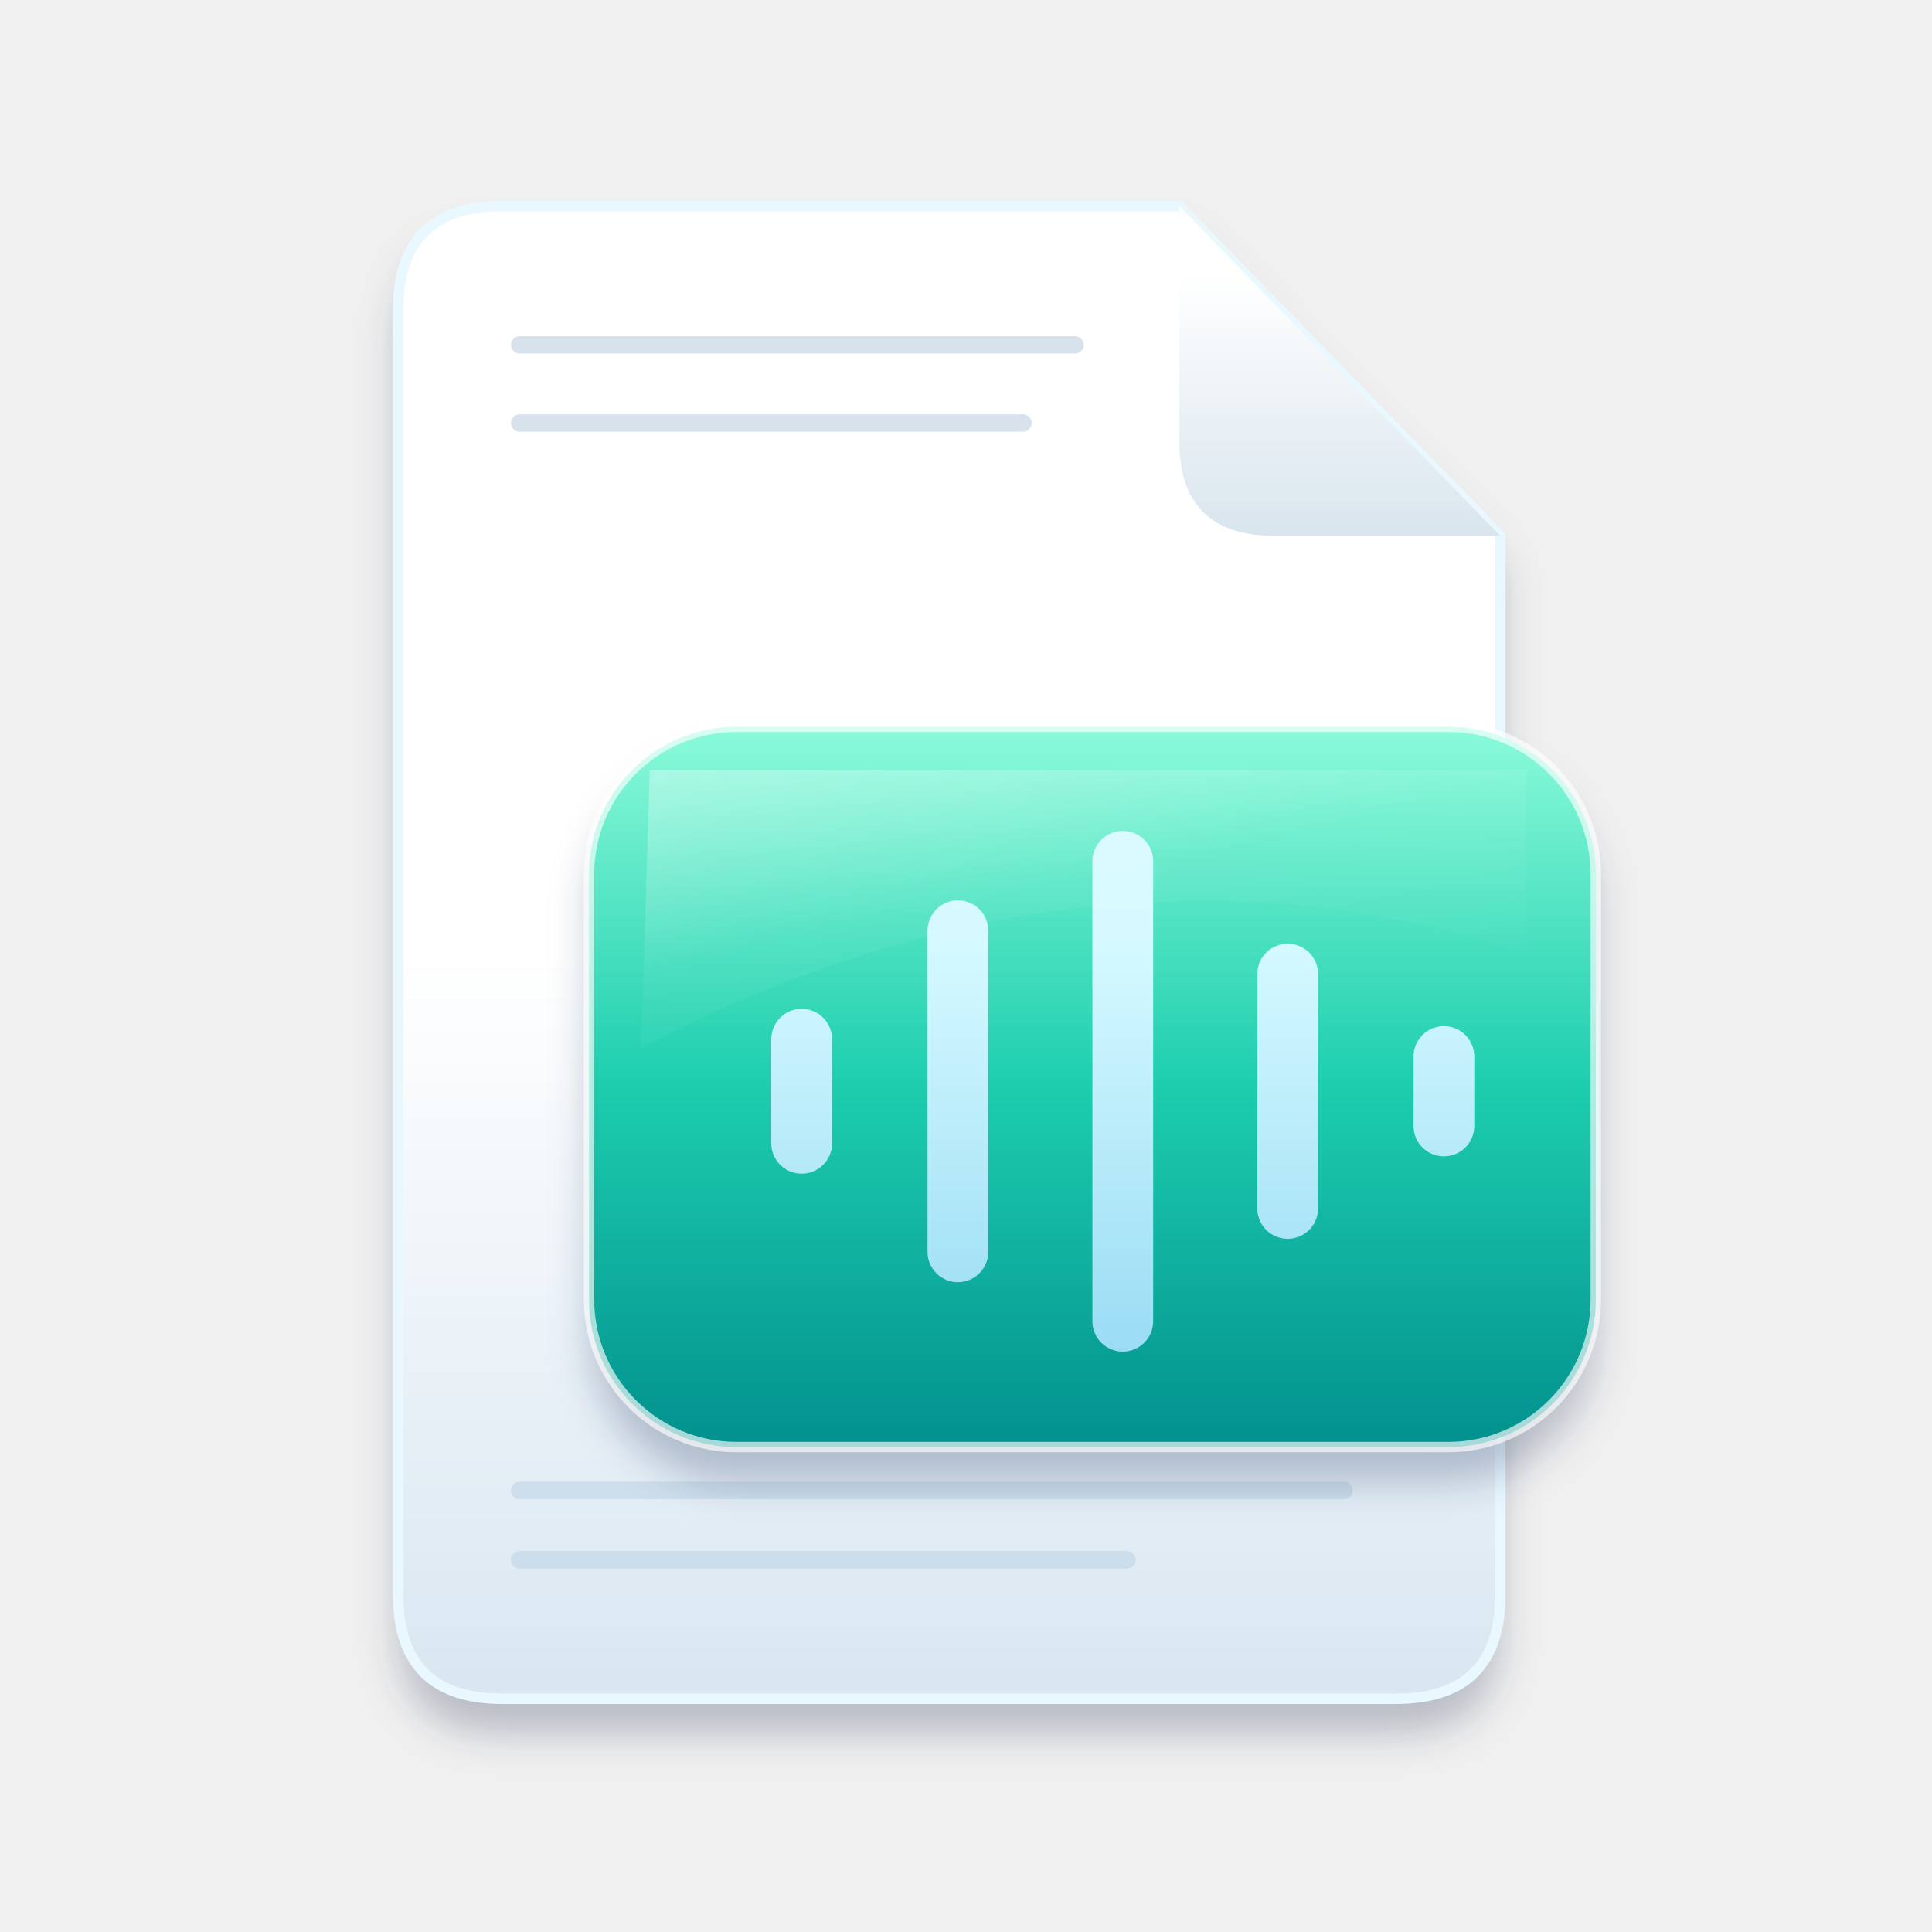
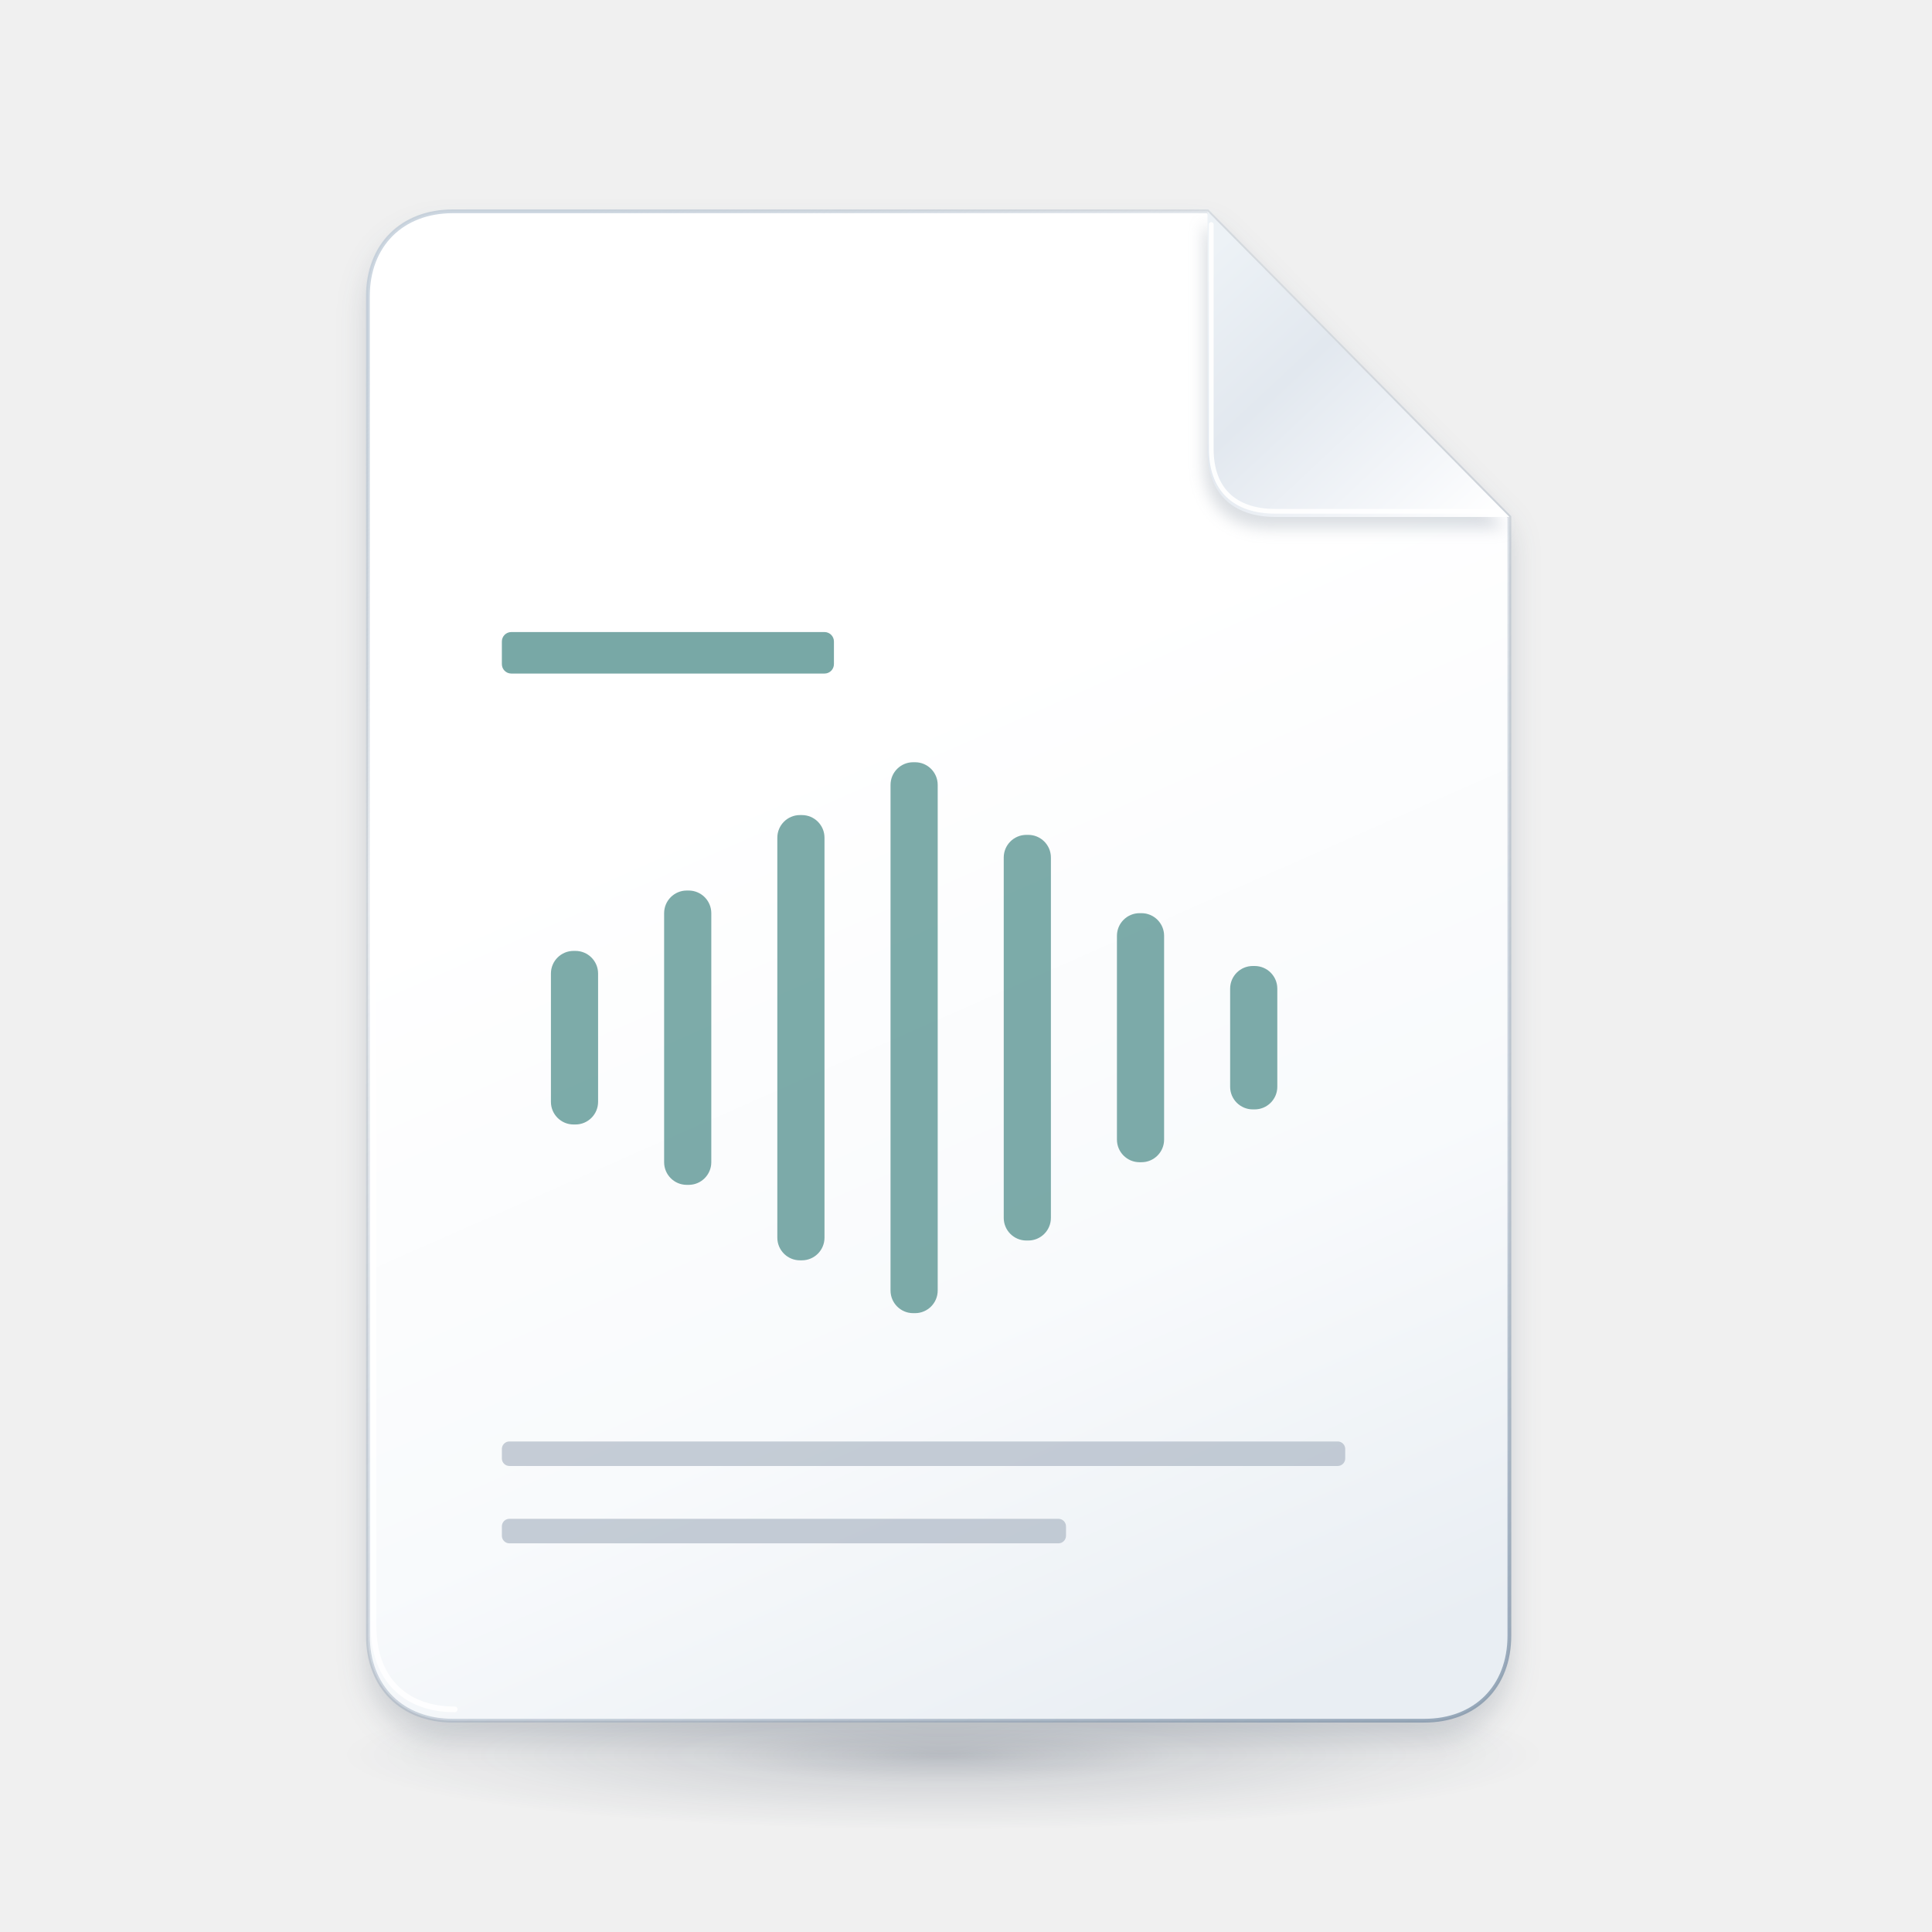
- <svg xmlns="http://www.w3.org/2000/svg" viewBox="0 0 256 256">
+ <svg xmlns="http://www.w3.org/2000/svg" width="1024" height="1024" viewBox="0 0 1024 1024">
  <defs>
-     <linearGradient id="tile" gradientUnits="userSpaceOnUse" x1="0" y1="0" x2="0" y2="256">
-       <stop offset="0.000" stop-color="#74edd0" />
-       <stop offset="0.500" stop-color="#16bda8" />
-       <stop offset="1.000" stop-color="#027f85" />
-     </linearGradient>
-     <linearGradient id="glass" gradientUnits="userSpaceOnUse" x1="0" y1="70" x2="0" y2="215">
-       <stop offset="0.000" stop-color="#c5ffff" />
-       <stop offset="0.500" stop-color="#49dafa" />
-       <stop offset="1.000" stop-color="#0871da" />
-     </linearGradient>
-     <linearGradient id="ice" gradientUnits="userSpaceOnUse" x1="0" y1="50" x2="0" y2="205">
-       <stop offset="0.000" stop-color="#ffffff" />
-       <stop offset="0.500" stop-color="#d4f9ff" />
-       <stop offset="1.000" stop-color="#74c9ed" />
-     </linearGradient>
-     <linearGradient id="paper" gradientUnits="userSpaceOnUse" x1="0" y1="40" x2="0" y2="216">
-       <stop offset="0.000" stop-color="#ffffff" />
-       <stop offset="0.500" stop-color="#ffffff" />
-       <stop offset="1.000" stop-color="#d8e6f1" />
-     </linearGradient>
-     <linearGradient id="edge" gradientUnits="userSpaceOnUse" x1="0" y1="50" x2="0" y2="210">
-       <stop offset="0.000" stop-color="#fff" />
-       <stop offset="0.500" stop-color="#99bad0" />
-       <stop offset="1.000" stop-color="#edfaff" />
-     </linearGradient>
-     <linearGradient id="dark" gradientUnits="userSpaceOnUse" x1="0" y1="45" x2="0" y2="200">
-       <stop offset="0.000" stop-color="#626f80" />
-       <stop offset="0.500" stop-color="#202b40" />
-       <stop offset="1.000" stop-color="#101827" />
-     </linearGradient>
-     <linearGradient id="violet" gradientUnits="userSpaceOnUse" x1="0" y1="55" x2="0" y2="205">
-       <stop offset="0.000" stop-color="#ffdbff" />
-       <stop offset="0.500" stop-color="#ad9cff" />
-       <stop offset="1.000" stop-color="#6655e2" />
-     </linearGradient>
-     <linearGradient id="gold" gradientUnits="userSpaceOnUse" x1="0" y1="60" x2="0" y2="210">
-       <stop offset="0.000" stop-color="#fff5c3" />
-       <stop offset="0.500" stop-color="#ffc663" />
-       <stop offset="1.000" stop-color="#de7a13" />
-     </linearGradient>
-     <linearGradient id="mint" gradientUnits="userSpaceOnUse" x1="0" y1="70" x2="0" y2="215">
-       <stop offset="0.000" stop-color="#cbfff0" />
-       <stop offset="0.500" stop-color="#44e1bb" />
-       <stop offset="1.000" stop-color="#07998c" />
-     </linearGradient>
-     <radialGradient id="light" cx=".3" cy="0" r="1">
-       <stop stop-color="#fff" stop-opacity=".4" />
-       <stop offset=".7" stop-color="#fff" stop-opacity="0" />
-     </radialGradient>
-     <linearGradient id="rim" x2=".1" y2="1">
-       <stop stop-color="#fff" stop-opacity=".8" />
-       <stop offset=".5" stop-color="#fff" stop-opacity=".08" />
-       <stop offset="1" stop-color="#fff" stop-opacity=".32" />
-     </linearGradient>
-     <linearGradient id="sheen" x2=".7" y2="1">
-       <stop stop-color="#fff" stop-opacity=".65" />
-       <stop offset=".5" stop-color="#fff" stop-opacity=".1" />
-       <stop offset="1" stop-color="#fff" stop-opacity="0" />
-     </linearGradient>
-     <filter id="shadow" x="-40%" y="-40%" width="180%" height="200%">
+     <linearGradient id="tile-files" gradientUnits="userSpaceOnUse" x1="400" y1="100" x2="640" y2="924">
+       <stop offset="0" stop-color="#50bdf0" stop-opacity="1" />
+       <stop offset="0.24" stop-color="#258ddd" stop-opacity="1" />
+       <stop offset="0.63" stop-color="#2169c8" stop-opacity="1" />
+       <stop offset="1" stop-color="#254caa" stop-opacity="1" />
+     </linearGradient>
+     <linearGradient id="tile-settings" gradientUnits="userSpaceOnUse" x1="350" y1="100" x2="650" y2="924">
+       <stop offset="0" stop-color="#8495ba" stop-opacity="1" />
+       <stop offset="0.28" stop-color="#60749c" stop-opacity="1" />
+       <stop offset="0.65" stop-color="#39496f" stop-opacity="1" />
+       <stop offset="1" stop-color="#252e4b" stop-opacity="1" />
+     </linearGradient>
+     <linearGradient id="glass" gradientUnits="userSpaceOnUse" x1="300" y1="300" x2="700" y2="830">
+       <stop offset="0" stop-color="#f2fcff" stop-opacity="0.84" />
+       <stop offset="0.22" stop-color="#c6edff" stop-opacity="0.53" />
+       <stop offset="0.57" stop-color="#8acdf3" stop-opacity="0.28" />
+       <stop offset="0.82" stop-color="#82c9f0" stop-opacity="0.32" />
+       <stop offset="1" stop-color="#b2e8ff" stop-opacity="0.74" />
+     </linearGradient>
+     <linearGradient id="folder-back" gradientUnits="userSpaceOnUse" x1="420" y1="150" x2="570" y2="860">
+       <stop offset="0" stop-color="#b9e6fb" stop-opacity="1" />
+       <stop offset="0.3" stop-color="#8acaf1" stop-opacity="1" />
+       <stop offset="0.72" stop-color="#549ad5" stop-opacity="1" />
+       <stop offset="1" stop-color="#3a79b5" stop-opacity="1" />
+     </linearGradient>
+     <linearGradient id="folder-front" gradientUnits="userSpaceOnUse" x1="430" y1="350" x2="560" y2="870">
+       <stop offset="0" stop-color="#c7edfc" stop-opacity="1" />
+       <stop offset="0.14" stop-color="#aedffa" stop-opacity="1" />
+       <stop offset="0.52" stop-color="#8dc9ef" stop-opacity="1" />
+       <stop offset="0.88" stop-color="#7ab9e5" stop-opacity="1" />
+       <stop offset="1" stop-color="#6ba8d7" stop-opacity="1" />
+     </linearGradient>
+     <linearGradient id="rim" gradientUnits="userSpaceOnUse" x1="380" y1="180" x2="600" y2="850">
+       <stop offset="0" stop-color="#ffffff" stop-opacity="0.94" />
+       <stop offset="0.26" stop-color="#f4fcff" stop-opacity="0.43" />
+       <stop offset="0.57" stop-color="#c1def8" stop-opacity="0.07" />
+       <stop offset="0.85" stop-color="#c4e3fd" stop-opacity="0.12" />
+       <stop offset="1" stop-color="#def4ff" stop-opacity="0.28" />
+     </linearGradient>
+     <linearGradient id="glass-rim" gradientUnits="userSpaceOnUse" x1="300" y1="280" x2="700" y2="810">
+       <stop offset="0" stop-color="#fff" stop-opacity="1" />
+       <stop offset="0.23" stop-color="#effaff" stop-opacity="0.78" />
+       <stop offset="0.53" stop-color="#c0ddff" stop-opacity="0.25" />
+       <stop offset="0.78" stop-color="#5d83b1" stop-opacity="0.52" />
+       <stop offset="1" stop-color="#c9e6ff" stop-opacity="0.9" />
+     </linearGradient>
+     <linearGradient id="glass-bottom" gradientUnits="userSpaceOnUse" x1="0" y1="450" x2="0" y2="810">
+       <stop offset="0" stop-color="#d4edff" stop-opacity="0.0" />
+       <stop offset="0.6" stop-color="#b4daff" stop-opacity="0.0" />
+       <stop offset="0.85" stop-color="#b0dcff" stop-opacity="0.17" />
+       <stop offset="1" stop-color="#e1f4ff" stop-opacity="0.6" />
+     </linearGradient>
+     <linearGradient id="inner-rim" gradientUnits="userSpaceOnUse" x1="0" y1="370" x2="0" y2="652">
+       <stop offset="0" stop-color="#274b76" stop-opacity="0.6" />
+       <stop offset="0.28" stop-color="#7dadd1" stop-opacity="0.24" />
+       <stop offset="0.56" stop-color="#c7e7ff" stop-opacity="0.2" />
+       <stop offset="1" stop-color="#e8f9ff" stop-opacity="0.62" />
+     </linearGradient>
+     <radialGradient id="top-light" gradientUnits="userSpaceOnUse" cx="0" cy="0" r="1" gradientTransform="translate(340 120) scale(720 680)">
+       <stop offset="0" stop-color="#f1fcff" stop-opacity="0.43" />
+       <stop offset="0.43" stop-color="#d3eeff" stop-opacity="0.1" />
+       <stop offset="1" stop-color="#d3eeff" stop-opacity="0" />
+     </radialGradient>
+     <radialGradient id="bottom-shade" gradientUnits="userSpaceOnUse" cx="0" cy="0" r="1" gradientTransform="translate(820 890) scale(720 560)">
+       <stop offset="0" stop-color="#12244b" stop-opacity="0.32" />
+       <stop offset="1" stop-color="#12244b" stop-opacity="0" />
+     </radialGradient>
+     <radialGradient id="glass-glow" gradientUnits="userSpaceOnUse" cx="0" cy="0" r="1" gradientTransform="translate(335 366) scale(510 500)">
+       <stop offset="0" stop-color="#ffffff" stop-opacity="0.52" />
+       <stop offset="0.42" stop-color="#e7faff" stop-opacity="0.13" />
+       <stop offset="1" stop-color="#e7faff" stop-opacity="0" />
+     </radialGradient>
+     <radialGradient id="edge-glow" gradientUnits="userSpaceOnUse" cx="0" cy="0" r="1" gradientTransform="translate(295 325) scale(360 260)">
+       <stop offset="0" stop-color="#ffffff" stop-opacity="0.85" />
+       <stop offset="0.28" stop-color="#effaff" stop-opacity="0.28" />
+       <stop offset="0.65" stop-color="#d6ebff" stop-opacity="0.03" />
+       <stop offset="1" stop-color="#d6ebff" stop-opacity="0.0" />
+     </radialGradient>
+     <radialGradient id="glass-caustic" gradientUnits="userSpaceOnUse" cx="0" cy="0" r="1" gradientTransform="translate(544 753) scale(246 44)">
+       <stop offset="0" stop-color="#d2ebff" stop-opacity="0.5" />
+       <stop offset="0.24" stop-color="#a3d3ff" stop-opacity="0.14" />
+       <stop offset="1" stop-color="#7ebeff" stop-opacity="0.0" />
+     </radialGradient>
+     <radialGradient id="gear-refraction" gradientUnits="userSpaceOnUse" cx="0" cy="0" r="1" gradientTransform="translate(345 673) scale(223 163)">
+       <stop offset="0" stop-color="#9edcf6" stop-opacity="0.5" />
+       <stop offset="0.44" stop-color="#a9d6f5" stop-opacity="0.1" />
+       <stop offset="1" stop-color="#94c9f3" stop-opacity="0" />
+     </radialGradient>
+     <radialGradient id="ground" cx=".5" cy=".5" r=".5">
+       <stop stop-color="#14233b" stop-opacity=".24" />
+       <stop offset=".38" stop-color="#14233b" stop-opacity=".11" />
+       <stop offset="1" stop-color="#14233b" stop-opacity="0" />
+     </radialGradient>
+     <linearGradient id="paper" gradientUnits="userSpaceOnUse" x1="300" y1="120" x2="650" y2="914">
+       <stop offset="0" stop-color="#ffffff" stop-opacity="1" />
+       <stop offset="0.35" stop-color="#ffffff" stop-opacity="1" />
+       <stop offset="0.72" stop-color="#f8fafc" stop-opacity="1" />
+       <stop offset="1" stop-color="#e9eef3" stop-opacity="1" />
+     </linearGradient>
+     <linearGradient id="paper-fold" gradientUnits="userSpaceOnUse" x1="650" y1="125" x2="790" y2="275">
+       <stop offset="0" stop-color="#edf2f6" stop-opacity="1" />
+       <stop offset="0.38" stop-color="#e2e8ef" stop-opacity="1" />
+       <stop offset="0.8" stop-color="#f5f7fa" stop-opacity="1" />
+       <stop offset="1" stop-color="#ffffff" stop-opacity="1" />
+     </linearGradient>
+     <linearGradient id="paper-edge" gradientUnits="userSpaceOnUse" x1="240" y1="160" x2="770" y2="910">
+       <stop offset="0" stop-color="#bbc8d5" stop-opacity="0.75" />
+       <stop offset="0.25" stop-color="#a4b2c2" stop-opacity="0.25" />
+       <stop offset="0.75" stop-color="#9baabc" stop-opacity="0.55" />
+       <stop offset="1" stop-color="#7c91a7" stop-opacity="0.75" />
+     </linearGradient>
+     <linearGradient id="bin" gradientUnits="userSpaceOnUse" x1="175" y1="0" x2="845" y2="0">
+       <stop offset="0" stop-color="#838f9a" stop-opacity="0.88" />
+       <stop offset="0.1" stop-color="#b5bfc7" stop-opacity="0.81" />
+       <stop offset="0.24" stop-color="#e6ebed" stop-opacity="0.87" />
+       <stop offset="0.43" stop-color="#d2dade" stop-opacity="0.77" />
+       <stop offset="0.66" stop-color="#b1bdc5" stop-opacity="0.82" />
+       <stop offset="0.84" stop-color="#8d9ba7" stop-opacity="0.91" />
+       <stop offset="1" stop-color="#6e7d8b" stop-opacity="0.92" />
+     </linearGradient>
+     <linearGradient id="bin-shade" gradientUnits="userSpaceOnUse" x1="0" y1="260" x2="0" y2="888">
+       <stop offset="0" stop-color="#f5f8fa" stop-opacity="0.42" />
+       <stop offset="0.22" stop-color="#f5f8fa" stop-opacity="0" />
+       <stop offset="0.72" stop-color="#334452" stop-opacity="0.03" />
+       <stop offset="1" stop-color="#344757" stop-opacity="0.26" />
+     </linearGradient>
+     <linearGradient id="metal" gradientUnits="userSpaceOnUse" x1="240" y1="220" x2="730" y2="830">
+       <stop offset="0" stop-color="#c9d3dc" stop-opacity="1" />
+       <stop offset="0.1" stop-color="#f9fcff" stop-opacity="1" />
+       <stop offset="0.25" stop-color="#a8b6c3" stop-opacity="1" />
+       <stop offset="0.51" stop-color="#d4dfe6" stop-opacity="1" />
+       <stop offset="0.79" stop-color="#edf3f7" stop-opacity="1" />
+       <stop offset="1" stop-color="#738699" stop-opacity="1" />
+     </linearGradient>
+     <linearGradient id="lens" gradientUnits="userSpaceOnUse" x1="350" y1="300" x2="670" y2="750">
+       <stop offset="0" stop-color="#effaff" stop-opacity="0.93" />
+       <stop offset="0.3" stop-color="#d1ebff" stop-opacity="0.84" />
+       <stop offset="0.57" stop-color="#a2c4eb" stop-opacity="0.9" />
+       <stop offset="1" stop-color="#81a9d9" stop-opacity="0.96" />
+     </linearGradient>
+     <radialGradient id="lens-reflection" gradientUnits="userSpaceOnUse" cx="0" cy="0" r="1" gradientTransform="translate(425 352) scale(255 285)">
+       <stop offset="0" stop-color="#ffffff" stop-opacity="0.82" />
+       <stop offset="0.35" stop-color="#edfaff" stop-opacity="0.23" />
+       <stop offset="0.75" stop-color="#d7edff" stop-opacity="0.03" />
+       <stop offset="1" stop-color="#d7edff" stop-opacity="0.15" />
+     </radialGradient>
+     <linearGradient id="slot" gradientUnits="userSpaceOnUse" x1="320" y1="300" x2="680" y2="760">
+       <stop offset="0" stop-color="#18304d" stop-opacity="0.8" />
+       <stop offset="0.2" stop-color="#294664" stop-opacity="0.67" />
+       <stop offset="0.55" stop-color="#284c73" stop-opacity="0.54" />
+       <stop offset="1" stop-color="#92b3d4" stop-opacity="0.42" />
+     </linearGradient>
+     <linearGradient id="impression" gradientUnits="userSpaceOnUse" x1="0" y1="450" x2="0" y2="740">
+       <stop offset="0" stop-color="#4683b4" stop-opacity="0.98" />
+       <stop offset="0.35" stop-color="#4683b4" stop-opacity="0.87" />
+       <stop offset="1" stop-color="#4683b4" stop-opacity="0.7" />
+     </linearGradient>
+     <linearGradient id="folder-lip" gradientUnits="userSpaceOnUse" x1="0" y1="351" x2="0" y2="375">
+       <stop offset="0" stop-color="#f8fdff" stop-opacity="0.9" />
+       <stop offset="0.2" stop-color="#e5f5ff" stop-opacity="0.8" />
+       <stop offset="0.65" stop-color="#bce0f8" stop-opacity="0.25" />
+       <stop offset="1" stop-color="#6b9dc6" stop-opacity="0.1" />
+     </linearGradient>
+     <radialGradient id="folder-volume" gradientUnits="userSpaceOnUse" cx="0" cy="0" r="1" gradientTransform="translate(510 570) scale(470 420)">
+       <stop offset="0" stop-color="#1f568a" stop-opacity="0.0" />
+       <stop offset="0.86" stop-color="#1f568a" stop-opacity="0.0" />
+       <stop offset="1" stop-color="#1f568a" stop-opacity="0.2" />
+     </radialGradient>
+     <linearGradient id="bin-inside" gradientUnits="userSpaceOnUse" x1="400" y1="210" x2="560" y2="400">
+       <stop offset="0" stop-color="#6c7c8b" stop-opacity="1" />
+       <stop offset="0.32" stop-color="#8b9aa7" stop-opacity="1" />
+       <stop offset="0.7" stop-color="#c4cfd7" stop-opacity="1" />
+       <stop offset="1" stop-color="#e7edf1" stop-opacity="1" />
+     </linearGradient>
+     <filter id="wide" x="-50%" y="-60%" width="200%" height="240%" color-interpolation-filters="sRGB">
+       <feGaussianBlur stdDeviation="18" />
+     </filter>
+     <filter id="contact" x="-50%" y="-60%" width="200%" height="240%" color-interpolation-filters="sRGB">
+       <feGaussianBlur stdDeviation="8" />
+     </filter>
+     <filter id="soft" x="-50%" y="-60%" width="200%" height="240%" color-interpolation-filters="sRGB">
      <feGaussianBlur stdDeviation="4" />
    </filter>
-     <filter id="layer" x="-40%" y="-40%" width="180%" height="200%">
-       <feGaussianBlur stdDeviation="2.2" />
-     </filter>
-     <clipPath id="clip">
-       <path d="M246.000,128.000L245.999,137.243L245.996,141.072L245.990,144.009L245.982,146.485L245.972,148.667L245.960,150.639L245.946,152.451L245.929,154.138L245.910,155.723L245.889,157.220L245.866,158.645L245.840,160.005L245.812,161.309L245.782,162.564L245.750,163.773L245.716,164.943L245.679,166.076L245.640,167.176L245.599,168.245L245.555,169.285L245.510,170.299L245.462,171.289L245.412,172.255L245.360,173.200L245.305,174.125L245.248,175.031L245.189,175.919L245.128,176.790L245.065,177.645L244.999,178.484L244.931,179.309L244.861,180.119L244.788,180.917L244.714,181.701L244.637,182.473L244.558,183.234L244.476,183.983L244.393,184.721L244.307,185.448L244.218,186.166L244.128,186.873L244.035,187.571L243.940,188.260L243.843,188.940L243.744,189.612L243.642,190.274L243.538,190.929L243.432,191.576L243.323,192.215L243.212,192.847L243.099,193.471L242.984,194.089L242.866,194.699L242.746,195.302L242.624,195.899L242.499,196.490L242.372,197.074L242.243,197.652L242.112,198.224L241.978,198.790L241.842,199.350L241.704,199.904L241.563,200.453L241.420,200.996L241.275,201.534L241.127,202.067L240.977,202.595L240.825,203.117L240.670,203.635L240.513,204.147L240.354,204.655L240.192,205.157L240.028,205.656L239.862,206.149L239.693,206.638L239.522,207.123L239.349,207.603L239.173,208.078L238.995,208.550L238.815,209.017L238.632,209.480L238.446,209.939L238.259,210.393L238.069,210.844L237.876,211.291L237.681,211.733L237.484,212.172L237.284,212.607L237.082,213.038L236.877,213.466L236.670,213.889L236.461,214.309L236.249,214.726L236.034,215.138L235.818,215.548L235.598,215.953L235.376,216.355L235.152,216.754L234.925,217.149L234.696,217.541L234.464,217.929L234.230,218.314L233.993,218.696L233.754,219.074L233.512,219.449L233.267,219.821L233.020,220.190L232.771,220.555L232.519,220.918L232.264,221.277L232.007,221.633L231.747,221.986L231.484,222.335L231.219,222.682L230.951,223.026L230.681,223.367L230.408,223.704L230.132,224.039L229.854,224.371L229.573,224.699L229.289,225.025L229.002,225.348L228.713,225.668L228.421,225.986L228.126,226.300L227.829,226.611L227.529,226.920L227.226,227.226L226.920,227.529L226.611,227.829L226.300,228.126L225.986,228.421L225.668,228.713L225.348,229.002L225.025,229.289L224.699,229.573L224.371,229.854L224.039,230.132L223.704,230.408L223.367,230.681L223.026,230.951L222.682,231.219L222.335,231.484L221.986,231.747L221.633,232.007L221.277,232.264L220.918,232.519L220.555,232.771L220.190,233.020L219.821,233.267L219.449,233.512L219.074,233.754L218.696,233.993L218.314,234.230L217.929,234.464L217.541,234.696L217.149,234.925L216.754,235.152L216.355,235.376L215.953,235.598L215.548,235.818L215.138,236.034L214.726,236.249L214.309,236.461L213.889,236.670L213.466,236.877L213.038,237.082L212.607,237.284L212.172,237.484L211.733,237.681L211.291,237.876L210.844,238.069L210.393,238.259L209.939,238.446L209.480,238.632L209.017,238.815L208.550,238.995L208.078,239.173L207.603,239.349L207.123,239.522L206.638,239.693L206.149,239.862L205.656,240.028L205.157,240.192L204.655,240.354L204.147,240.513L203.635,240.670L203.117,240.825L202.595,240.977L202.067,241.127L201.534,241.275L200.996,241.420L200.453,241.563L199.904,241.704L199.350,241.842L198.790,241.978L198.224,242.112L197.652,242.243L197.074,242.372L196.490,242.499L195.899,242.624L195.302,242.746L194.699,242.866L194.089,242.984L193.471,243.099L192.847,243.212L192.215,243.323L191.576,243.432L190.929,243.538L190.274,243.642L189.612,243.744L188.940,243.843L188.260,243.940L187.571,244.035L186.873,244.128L186.166,244.218L185.448,244.307L184.721,244.393L183.983,244.476L183.234,244.558L182.473,244.637L181.701,244.714L180.917,244.788L180.119,244.861L179.309,244.931L178.484,244.999L177.645,245.065L176.790,245.128L175.919,245.189L175.031,245.248L174.125,245.305L173.200,245.360L172.255,245.412L171.289,245.462L170.299,245.510L169.285,245.555L168.245,245.599L167.176,245.640L166.076,245.679L164.943,245.716L163.773,245.750L162.564,245.782L161.309,245.812L160.005,245.840L158.645,245.866L157.220,245.889L155.723,245.910L154.138,245.929L152.451,245.946L150.639,245.960L148.667,245.972L146.485,245.982L144.009,245.990L141.072,245.996L137.243,245.999L128.000,246.000L118.757,245.999L114.928,245.996L111.991,245.990L109.515,245.982L107.333,245.972L105.361,245.960L103.549,245.946L101.862,245.929L100.277,245.910L98.780,245.889L97.355,245.866L95.995,245.840L94.691,245.812L93.436,245.782L92.227,245.750L91.057,245.716L89.924,245.679L88.824,245.640L87.755,245.599L86.715,245.555L85.701,245.510L84.711,245.462L83.745,245.412L82.800,245.360L81.875,245.305L80.969,245.248L80.081,245.189L79.210,245.128L78.355,245.065L77.516,244.999L76.691,244.931L75.881,244.861L75.083,244.788L74.299,244.714L73.527,244.637L72.766,244.558L72.017,244.476L71.279,244.393L70.552,244.307L69.834,244.218L69.127,244.128L68.429,244.035L67.740,243.940L67.060,243.843L66.388,243.744L65.726,243.642L65.071,243.538L64.424,243.432L63.785,243.323L63.153,243.212L62.529,243.099L61.911,242.984L61.301,242.866L60.698,242.746L60.101,242.624L59.510,242.499L58.926,242.372L58.348,242.243L57.776,242.112L57.210,241.978L56.650,241.842L56.096,241.704L55.547,241.563L55.004,241.420L54.466,241.275L53.933,241.127L53.405,240.977L52.883,240.825L52.365,240.670L51.853,240.513L51.345,240.354L50.843,240.192L50.344,240.028L49.851,239.862L49.362,239.693L48.877,239.522L48.397,239.349L47.922,239.173L47.450,238.995L46.983,238.815L46.520,238.632L46.061,238.446L45.607,238.259L45.156,238.069L44.709,237.876L44.267,237.681L43.828,237.484L43.393,237.284L42.962,237.082L42.534,236.877L42.111,236.670L41.691,236.461L41.274,236.249L40.862,236.034L40.452,235.818L40.047,235.598L39.645,235.376L39.246,235.152L38.851,234.925L38.459,234.696L38.071,234.464L37.686,234.230L37.304,233.993L36.926,233.754L36.551,233.512L36.179,233.267L35.810,233.020L35.445,232.771L35.082,232.519L34.723,232.264L34.367,232.007L34.014,231.747L33.665,231.484L33.318,231.219L32.974,230.951L32.633,230.681L32.296,230.408L31.961,230.132L31.629,229.854L31.301,229.573L30.975,229.289L30.652,229.002L30.332,228.713L30.014,228.421L29.700,228.126L29.389,227.829L29.080,227.529L28.774,227.226L28.471,226.920L28.171,226.611L27.874,226.300L27.579,225.986L27.287,225.668L26.998,225.348L26.711,225.025L26.427,224.699L26.146,224.371L25.868,224.039L25.592,223.704L25.319,223.367L25.049,223.026L24.781,222.682L24.516,222.335L24.253,221.986L23.993,221.633L23.736,221.277L23.481,220.918L23.229,220.555L22.980,220.190L22.733,219.821L22.488,219.449L22.246,219.074L22.007,218.696L21.770,218.314L21.536,217.929L21.304,217.541L21.075,217.149L20.848,216.754L20.624,216.355L20.402,215.953L20.182,215.548L19.966,215.138L19.751,214.726L19.539,214.309L19.330,213.889L19.123,213.466L18.918,213.038L18.716,212.607L18.516,212.172L18.319,211.733L18.124,211.291L17.931,210.844L17.741,210.393L17.554,209.939L17.368,209.480L17.185,209.017L17.005,208.550L16.827,208.078L16.651,207.603L16.478,207.123L16.307,206.638L16.138,206.149L15.972,205.656L15.808,205.157L15.646,204.655L15.487,204.147L15.330,203.635L15.175,203.117L15.023,202.595L14.873,202.067L14.725,201.534L14.580,200.996L14.437,200.453L14.296,199.904L14.158,199.350L14.022,198.790L13.888,198.224L13.757,197.652L13.628,197.074L13.501,196.490L13.376,195.899L13.254,195.302L13.134,194.699L13.016,194.089L12.901,193.471L12.788,192.847L12.677,192.215L12.568,191.576L12.462,190.929L12.358,190.274L12.256,189.612L12.157,188.940L12.060,188.260L11.965,187.571L11.872,186.873L11.782,186.166L11.693,185.448L11.607,184.721L11.524,183.983L11.442,183.234L11.363,182.473L11.286,181.701L11.212,180.917L11.139,180.119L11.069,179.309L11.001,178.484L10.935,177.645L10.872,176.790L10.811,175.919L10.752,175.031L10.695,174.125L10.640,173.200L10.588,172.255L10.538,171.289L10.490,170.299L10.445,169.285L10.401,168.245L10.360,167.176L10.321,166.076L10.284,164.943L10.250,163.773L10.218,162.564L10.188,161.309L10.160,160.005L10.134,158.645L10.111,157.220L10.090,155.723L10.071,154.138L10.054,152.451L10.040,150.639L10.028,148.667L10.018,146.485L10.010,144.009L10.004,141.072L10.001,137.243L10.000,128.000L10.001,118.757L10.004,114.928L10.010,111.991L10.018,109.515L10.028,107.333L10.040,105.361L10.054,103.549L10.071,101.862L10.090,100.277L10.111,98.780L10.134,97.355L10.160,95.995L10.188,94.691L10.218,93.436L10.250,92.227L10.284,91.057L10.321,89.924L10.360,88.824L10.401,87.755L10.445,86.715L10.490,85.701L10.538,84.711L10.588,83.745L10.640,82.800L10.695,81.875L10.752,80.969L10.811,80.081L10.872,79.210L10.935,78.355L11.001,77.516L11.069,76.691L11.139,75.881L11.212,75.083L11.286,74.299L11.363,73.527L11.442,72.766L11.524,72.017L11.607,71.279L11.693,70.552L11.782,69.834L11.872,69.127L11.965,68.429L12.060,67.740L12.157,67.060L12.256,66.388L12.358,65.726L12.462,65.071L12.568,64.424L12.677,63.785L12.788,63.153L12.901,62.529L13.016,61.911L13.134,61.301L13.254,60.698L13.376,60.101L13.501,59.510L13.628,58.926L13.757,58.348L13.888,57.776L14.022,57.210L14.158,56.650L14.296,56.096L14.437,55.547L14.580,55.004L14.725,54.466L14.873,53.933L15.023,53.405L15.175,52.883L15.330,52.365L15.487,51.853L15.646,51.345L15.808,50.843L15.972,50.344L16.138,49.851L16.307,49.362L16.478,48.877L16.651,48.397L16.827,47.922L17.005,47.450L17.185,46.983L17.368,46.520L17.554,46.061L17.741,45.607L17.931,45.156L18.124,44.709L18.319,44.267L18.516,43.828L18.716,43.393L18.918,42.962L19.123,42.534L19.330,42.111L19.539,41.691L19.751,41.274L19.966,40.862L20.182,40.452L20.402,40.047L20.624,39.645L20.848,39.246L21.075,38.851L21.304,38.459L21.536,38.071L21.770,37.686L22.007,37.304L22.246,36.926L22.488,36.551L22.733,36.179L22.980,35.810L23.229,35.445L23.481,35.082L23.736,34.723L23.993,34.367L24.253,34.014L24.516,33.665L24.781,33.318L25.049,32.974L25.319,32.633L25.592,32.296L25.868,31.961L26.146,31.629L26.427,31.301L26.711,30.975L26.998,30.652L27.287,30.332L27.579,30.014L27.874,29.700L28.171,29.389L28.471,29.080L28.774,28.774L29.080,28.471L29.389,28.171L29.700,27.874L30.014,27.579L30.332,27.287L30.652,26.998L30.975,26.711L31.301,26.427L31.629,26.146L31.961,25.868L32.296,25.592L32.633,25.319L32.974,25.049L33.318,24.781L33.665,24.516L34.014,24.253L34.367,23.993L34.723,23.736L35.082,23.481L35.445,23.229L35.810,22.980L36.179,22.733L36.551,22.488L36.926,22.246L37.304,22.007L37.686,21.770L38.071,21.536L38.459,21.304L38.851,21.075L39.246,20.848L39.645,20.624L40.047,20.402L40.452,20.182L40.862,19.966L41.274,19.751L41.691,19.539L42.111,19.330L42.534,19.123L42.962,18.918L43.393,18.716L43.828,18.516L44.267,18.319L44.709,18.124L45.156,17.931L45.607,17.741L46.061,17.554L46.520,17.368L46.983,17.185L47.450,17.005L47.922,16.827L48.397,16.651L48.877,16.478L49.362,16.307L49.851,16.138L50.344,15.972L50.843,15.808L51.345,15.646L51.853,15.487L52.365,15.330L52.883,15.175L53.405,15.023L53.933,14.873L54.466,14.725L55.004,14.580L55.547,14.437L56.096,14.296L56.650,14.158L57.210,14.022L57.776,13.888L58.348,13.757L58.926,13.628L59.510,13.501L60.101,13.376L60.698,13.254L61.301,13.134L61.911,13.016L62.529,12.901L63.153,12.788L63.785,12.677L64.424,12.568L65.071,12.462L65.726,12.358L66.388,12.256L67.060,12.157L67.740,12.060L68.429,11.965L69.127,11.872L69.834,11.782L70.552,11.693L71.279,11.607L72.017,11.524L72.766,11.442L73.527,11.363L74.299,11.286L75.083,11.212L75.881,11.139L76.691,11.069L77.516,11.001L78.355,10.935L79.210,10.872L80.081,10.811L80.969,10.752L81.875,10.695L82.800,10.640L83.745,10.588L84.711,10.538L85.701,10.490L86.715,10.445L87.755,10.401L88.824,10.360L89.924,10.321L91.057,10.284L92.227,10.250L93.436,10.218L94.691,10.188L95.995,10.160L97.355,10.134L98.780,10.111L100.277,10.090L101.862,10.071L103.549,10.054L105.361,10.040L107.333,10.028L109.515,10.018L111.991,10.010L114.928,10.004L118.757,10.001L128.000,10.000L137.243,10.001L141.072,10.004L144.009,10.010L146.485,10.018L148.667,10.028L150.639,10.040L152.451,10.054L154.138,10.071L155.723,10.090L157.220,10.111L158.645,10.134L160.005,10.160L161.309,10.188L162.564,10.218L163.773,10.250L164.943,10.284L166.076,10.321L167.176,10.360L168.245,10.401L169.285,10.445L170.299,10.490L171.289,10.538L172.255,10.588L173.200,10.640L174.125,10.695L175.031,10.752L175.919,10.811L176.790,10.872L177.645,10.935L178.484,11.001L179.309,11.069L180.119,11.139L180.917,11.212L181.701,11.286L182.473,11.363L183.234,11.442L183.983,11.524L184.721,11.607L185.448,11.693L186.166,11.782L186.873,11.872L187.571,11.965L188.260,12.060L188.940,12.157L189.612,12.256L190.274,12.358L190.929,12.462L191.576,12.568L192.215,12.677L192.847,12.788L193.471,12.901L194.089,13.016L194.699,13.134L195.302,13.254L195.899,13.376L196.490,13.501L197.074,13.628L197.652,13.757L198.224,13.888L198.790,14.022L199.350,14.158L199.904,14.296L200.453,14.437L200.996,14.580L201.534,14.725L202.067,14.873L202.595,15.023L203.117,15.175L203.635,15.330L204.147,15.487L204.655,15.646L205.157,15.808L205.656,15.972L206.149,16.138L206.638,16.307L207.123,16.478L207.603,16.651L208.078,16.827L208.550,17.005L209.017,17.185L209.480,17.368L209.939,17.554L210.393,17.741L210.844,17.931L211.291,18.124L211.733,18.319L212.172,18.516L212.607,18.716L213.038,18.918L213.466,19.123L213.889,19.330L214.309,19.539L214.726,19.751L215.138,19.966L215.548,20.182L215.953,20.402L216.355,20.624L216.754,20.848L217.149,21.075L217.541,21.304L217.929,21.536L218.314,21.770L218.696,22.007L219.074,22.246L219.449,22.488L219.821,22.733L220.190,22.980L220.555,23.229L220.918,23.481L221.277,23.736L221.633,23.993L221.986,24.253L222.335,24.516L222.682,24.781L223.026,25.049L223.367,25.319L223.704,25.592L224.039,25.868L224.371,26.146L224.699,26.427L225.025,26.711L225.348,26.998L225.668,27.287L225.986,27.579L226.300,27.874L226.611,28.171L226.920,28.471L227.226,28.774L227.529,29.080L227.829,29.389L228.126,29.700L228.421,30.014L228.713,30.332L229.002,30.652L229.289,30.975L229.573,31.301L229.854,31.629L230.132,31.961L230.408,32.296L230.681,32.633L230.951,32.974L231.219,33.318L231.484,33.665L231.747,34.014L232.007,34.367L232.264,34.723L232.519,35.082L232.771,35.445L233.020,35.810L233.267,36.179L233.512,36.551L233.754,36.926L233.993,37.304L234.230,37.686L234.464,38.071L234.696,38.459L234.925,38.851L235.152,39.246L235.376,39.645L235.598,40.047L235.818,40.452L236.034,40.862L236.249,41.274L236.461,41.691L236.670,42.111L236.877,42.534L237.082,42.962L237.284,43.393L237.484,43.828L237.681,44.267L237.876,44.709L238.069,45.156L238.259,45.607L238.446,46.061L238.632,46.520L238.815,46.983L238.995,47.450L239.173,47.922L239.349,48.397L239.522,48.877L239.693,49.362L239.862,49.851L240.028,50.344L240.192,50.843L240.354,51.345L240.513,51.853L240.670,52.365L240.825,52.883L240.977,53.405L241.127,53.933L241.275,54.466L241.420,55.004L241.563,55.547L241.704,56.096L241.842,56.650L241.978,57.210L242.112,57.776L242.243,58.348L242.372,58.926L242.499,59.510L242.624,60.101L242.746,60.698L242.866,61.301L242.984,61.911L243.099,62.529L243.212,63.153L243.323,63.785L243.432,64.424L243.538,65.071L243.642,65.726L243.744,66.388L243.843,67.060L243.940,67.740L244.035,68.429L244.128,69.127L244.218,69.834L244.307,70.552L244.393,71.279L244.476,72.017L244.558,72.766L244.637,73.527L244.714,74.299L244.788,75.083L244.861,75.881L244.931,76.691L244.999,77.516L245.065,78.355L245.128,79.210L245.189,80.081L245.248,80.969L245.305,81.875L245.360,82.800L245.412,83.745L245.462,84.711L245.510,85.701L245.555,86.715L245.599,87.755L245.640,88.824L245.679,89.924L245.716,91.057L245.750,92.227L245.782,93.436L245.812,94.691L245.840,95.995L245.866,97.355L245.889,98.780L245.910,100.277L245.929,101.862L245.946,103.549L245.960,105.361L245.972,107.333L245.982,109.515L245.990,111.991L245.996,114.928L245.999,118.757Z" fill="white" />
-     </clipPath>
+     <filter id="fine" x="-50%" y="-60%" width="200%" height="240%" color-interpolation-filters="sRGB">
+       <feGaussianBlur stdDeviation="1.5" />
+     </filter>
+     <filter id="glass-bevel" x="-.2" y="-.2" width="1.4" height="1.4" color-interpolation-filters="sRGB">
+       <feGaussianBlur in="SourceAlpha" stdDeviation="6" result="alpha-soft" />
+       <feOffset in="alpha-soft" dx="-3" dy="-6" result="shadow-offset" />
+       <feComposite in="SourceAlpha" in2="shadow-offset" operator="out" result="shadow-edge" />
+       <feFlood flood-color="#214b78" flood-opacity=".48" result="shadow-colour" />
+       <feComposite in="shadow-colour" in2="shadow-edge" operator="in" result="inner-shadow" />
+       <feOffset in="alpha-soft" dx="2" dy="5" result="light-offset" />
+       <feComposite in="SourceAlpha" in2="light-offset" operator="out" result="light-edge" />
+       <feFlood flood-color="#ffffff" flood-opacity=".9" result="light-colour" />
+       <feComposite in="light-colour" in2="light-edge" operator="in" result="inner-light" />
+       <feMerge>
+         <feMergeNode in="SourceGraphic" />
+         <feMergeNode in="inner-shadow" />
+         <feMergeNode in="inner-light" />
+       </feMerge>
+     </filter>
  </defs>
-   <g transform="translate(-22 -21) scale(1.15)">
-     <g fill="#001b46" opacity=".25" transform="translate(0 4)" filter="url(#layer)">
-       <path d="M77 42H155L192 80V202Q192 214 180 214H77Q65 214 65 202V54Q65 42 77 42Z" fill="#132145" />
-     </g>
-     <path d="M77 42H155L192 80V202Q192 214 180 214H77Q65 214 65 202V54Q65 42 77 42Z" fill="url(#paper)" stroke="#e9f8ff" stroke-width="1.2" />
-     <path d="M155 42V69Q155 80 166 80H192Z" fill="url(#edge)" />
-     <path d="M79 58H143M79 67H137" fill="none" stroke="#d8e2ed" stroke-width="2" stroke-linecap="round" stroke-linejoin="round" />
-     <path d="M79 190H174M79 198H149" fill="none" stroke="#c2d5e7" stroke-width="2" stroke-linecap="round" stroke-linejoin="round" opacity=".65" />
-     <defs>
-       <linearGradient id="badge" gradientUnits="userSpaceOnUse" x1="0" y1="98" x2="0" y2="188">
-         <stop offset="0.000" stop-color="#96ffde" />
-         <stop offset="0.500" stop-color="#1dceae" />
-         <stop offset="1.000" stop-color="#008c8c" />
-       </linearGradient>
-     </defs>
-     <g fill="#001b46" opacity=".25" transform="translate(0 4)" filter="url(#layer)">
-       <rect x="87" y="102" width="116" height="83" rx="17" fill="#0a2350" />
-     </g>
-     <rect x="87" y="102" width="116" height="83" rx="17" fill="url(#badge)" stroke="#fff" stroke-opacity=".65" stroke-width="1.2" />
-     <path d="M94 107H195V128Q145 112 93 139Z" fill="url(#sheen)" opacity=".55" />
-     <rect x="108" y="134.5" width="7" height="19" rx="3.5" fill="url(#ice)" />
-     <rect x="126" y="122.0" width="7" height="44" rx="3.5" fill="url(#ice)" />
-     <rect x="145" y="114.0" width="7" height="60" rx="3.5" fill="url(#ice)" />
-     <rect x="164" y="127.0" width="7" height="34" rx="3.5" fill="url(#ice)" />
-     <rect x="182" y="136.5" width="7" height="15" rx="3.5" fill="url(#ice)" />
+   <ellipse cx="500" cy="930" rx="320" ry="40" fill="url(#ground)" />
+   <g opacity="0.19" transform="translate(0 10)" filter="url(#contact)">
+     <path d="M240 112H640L800 274V867C800 894 782 912 755 912H240C213 912 195 894 195 867V157C195 130 213 112 240 112Z" fill="#25364b" />
  </g>
+   <path d="M240 112H640L800 274V867C800 894 782 912 755 912H240C213 912 195 894 195 867V157C195 130 213 112 240 112Z" fill="url(#paper)" stroke="url(#paper-edge)" stroke-width="2" />
+   <path d="M242 115H637M198 160V862C198 889 214 906 241 906" fill="none" stroke="#ffffff" stroke-width="3" stroke-linecap="round" stroke-linejoin="round" opacity=".9" />
+   <g opacity="0.24" transform="translate(-2 6)" filter="url(#soft)">
+     <path d="M640 112V239C640 261 653 274 676 274H800Z" fill="#667587" />
+   </g>
+   <path d="M640 112V239C640 261 653 274 676 274H800Z" fill="url(#paper-fold)" />
+   <path d="M642 119V238C642 259 654 271 676 271H791" fill="none" stroke="#ffffff" stroke-width="2.5" stroke-linecap="round" stroke-linejoin="round" opacity=".94" />
+   <rect x="266" y="335" width="176" height="22" rx="5" fill="#5d9694" opacity=".83" />
+   <rect x="292" y="504.0" width="25" height="92" rx="12" fill="#5d9694" opacity=".8" />
+   <rect x="352" y="472.0" width="25" height="156" rx="12" fill="#5d9694" opacity=".8" />
+   <rect x="412" y="432.0" width="25" height="236" rx="12" fill="#5d9694" opacity=".8" />
+   <rect x="472" y="404.0" width="25" height="292" rx="12" fill="#5d9694" opacity=".8" />
+   <rect x="532" y="442.5" width="25" height="215" rx="12" fill="#5d9694" opacity=".8" />
+   <rect x="592" y="484.0" width="25" height="132" rx="12" fill="#5d9694" opacity=".8" />
+   <rect x="652" y="512.0" width="25" height="76" rx="12" fill="#5d9694" opacity=".8" />
+   <rect x="266" y="764" width="447" height="13" rx="4" fill="#a2aebc" opacity=".6" />
+   <rect x="266" y="805" width="299" height="13" rx="4" fill="#a2aebc" opacity=".6" />
</svg>
